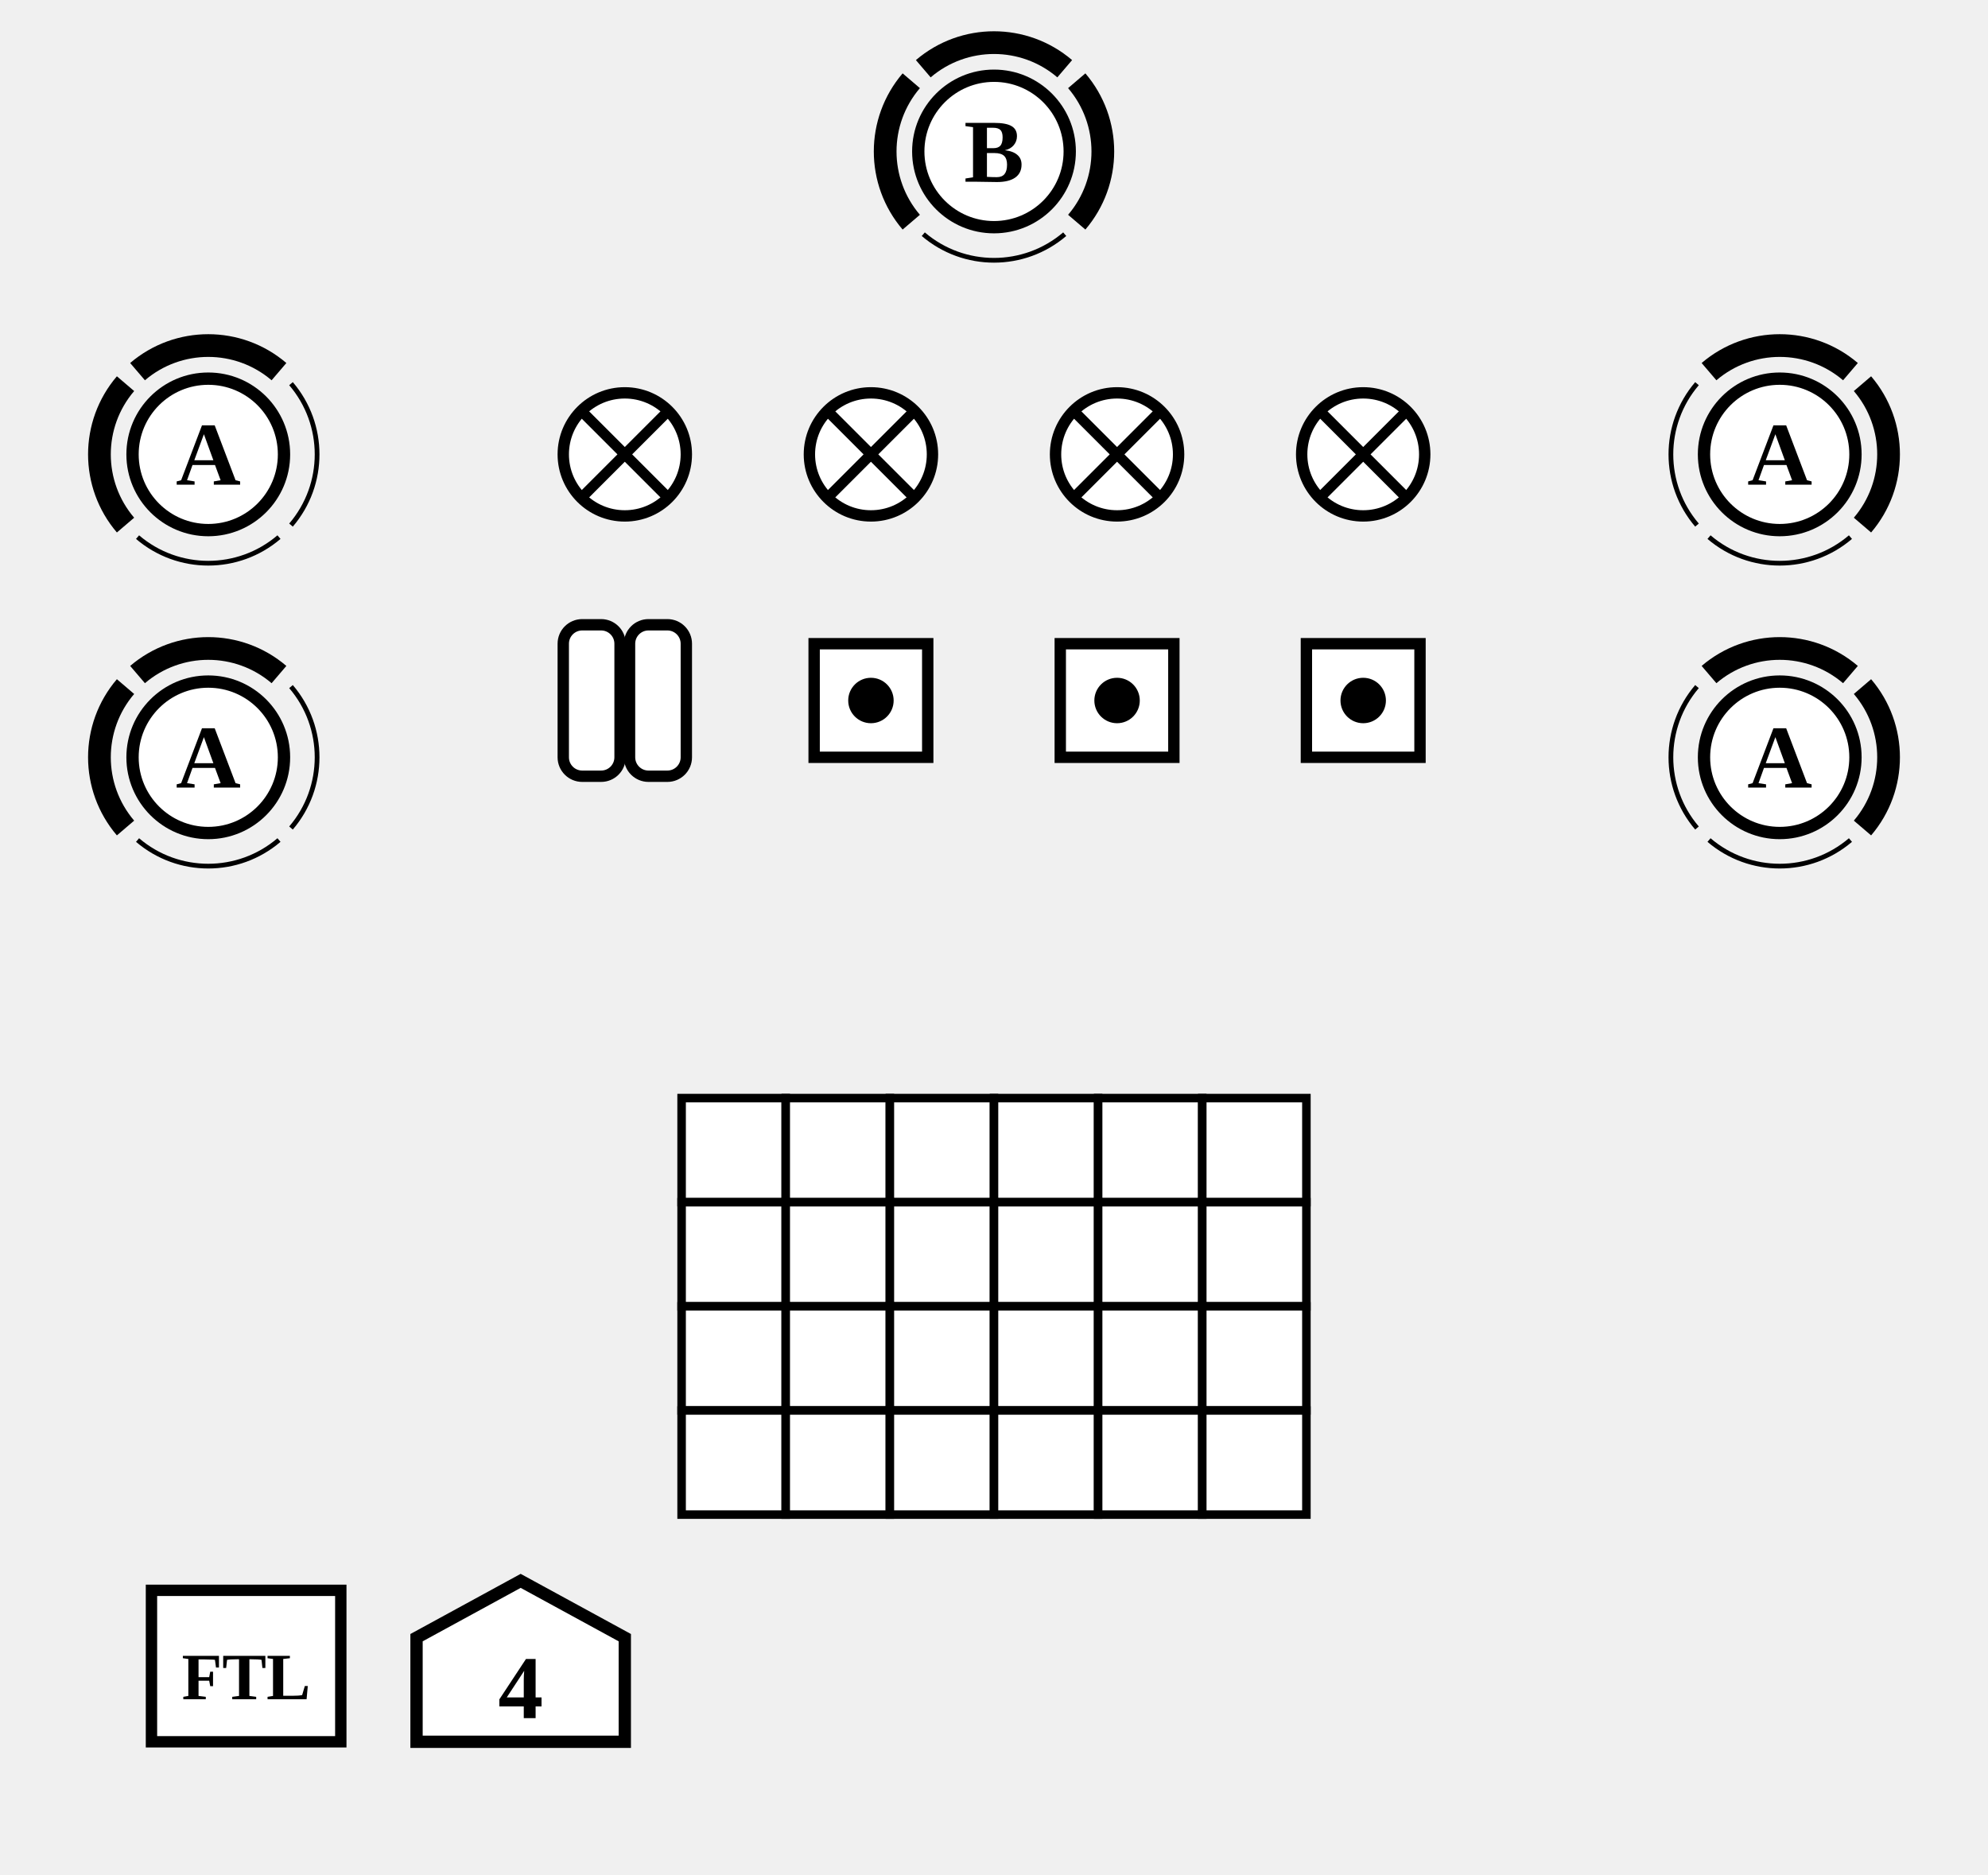
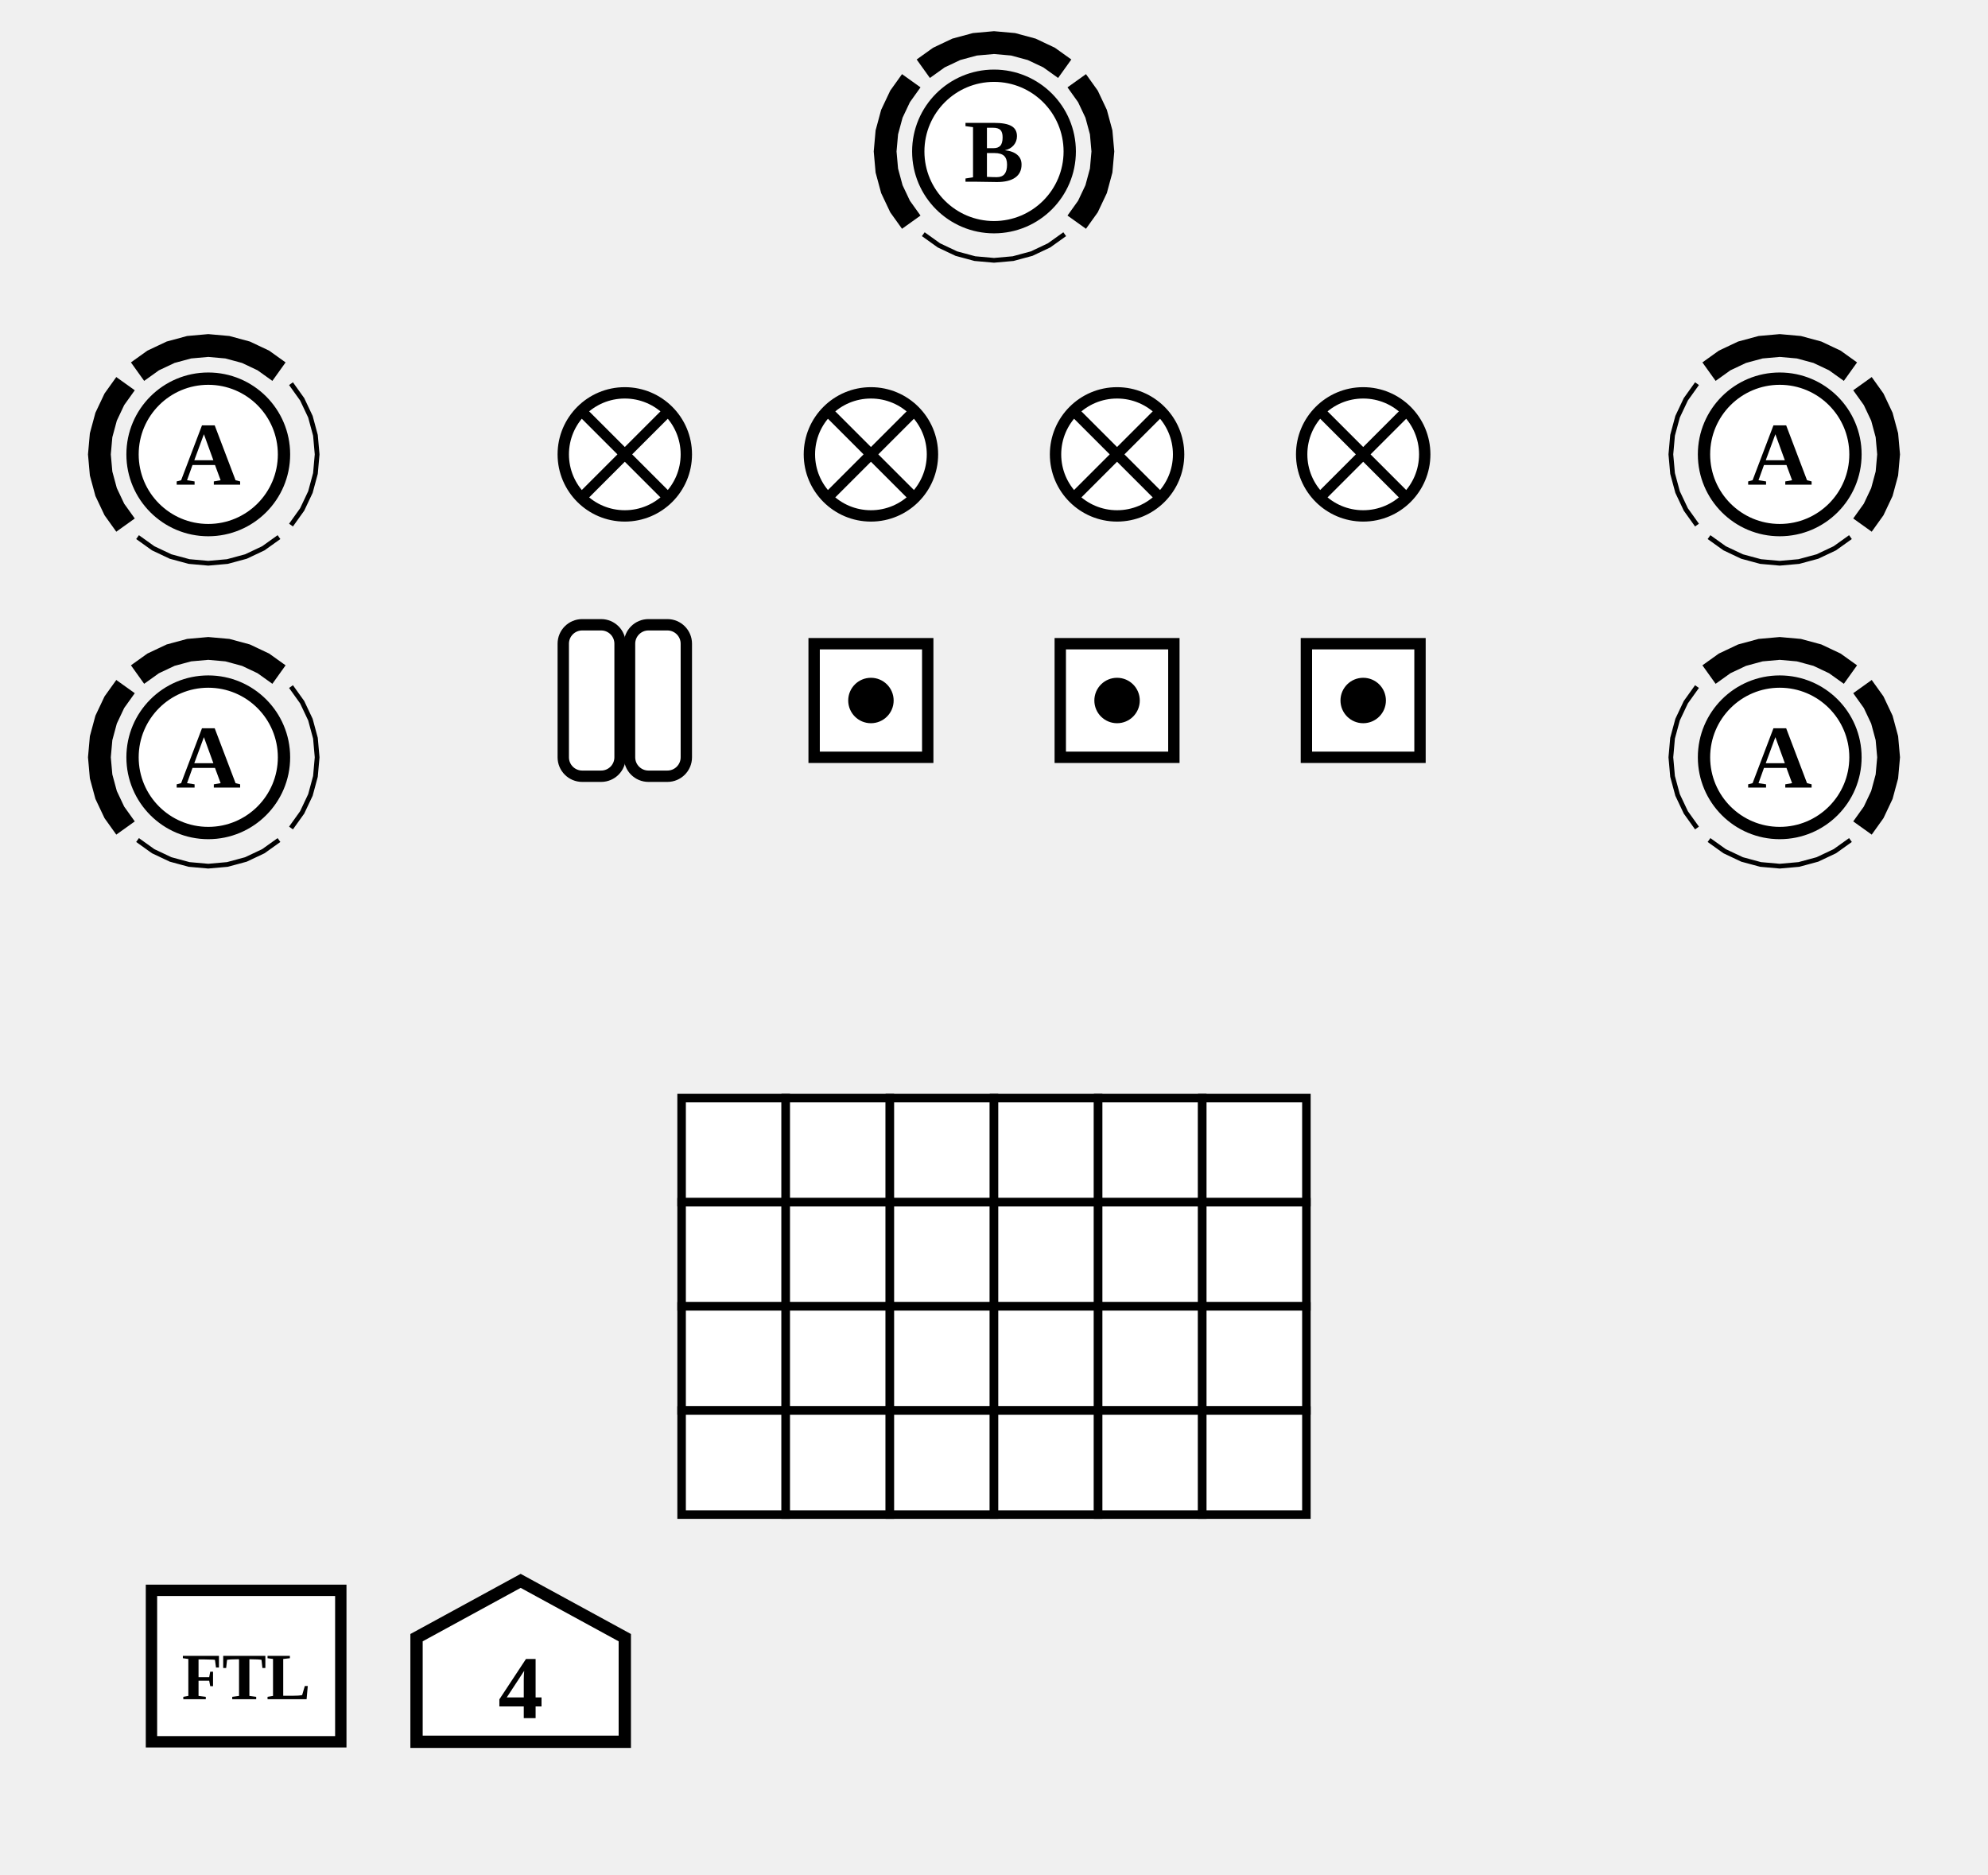
<svg xmlns="http://www.w3.org/2000/svg" viewBox="0 0 210 198" class="ssd">
  <circle cx="105" cy="16" r="8" fill="white" stroke="black" stroke-width="1.3" />
  <text x="105" y="19.2" font-size="9.5" text-anchor="middle" fill="black" font-weight="700">B</text>
-   <path d="M97.53 7.26 A11.5 11.5 0 0 1 112.47 7.26" fill="none" stroke="black" stroke-width="2.4" />
-   <path d="M113.74 8.53 A11.5 11.5 0 0 1 113.74 23.47" fill="none" stroke="black" stroke-width="2.4" />
-   <path d="M112.47 24.74 A11.5 11.5 0 0 1 97.53 24.74" fill="none" stroke="black" stroke-width="0.5" />
-   <path d="M96.26 23.47 A11.5 11.5 0 0 1 96.26 8.53" fill="none" stroke="black" stroke-width="2.4" />
+   <path d="M97.53 7.26 L99.18 6.08 L101.02 5.21 L102.98 4.68 L105 4.5 L107.02 4.68 L108.98 5.21 L110.82 6.08 L112.47 7.26" fill="none" stroke="black" stroke-width="2.4" />
+   <path d="M113.74 8.53 L114.92 10.18 L115.79 12.02 L116.32 13.98 L116.5 16 L116.32 18.02 L115.79 19.98 L114.92 21.82 L113.74 23.47" fill="none" stroke="black" stroke-width="2.4" />
+   <path d="M112.47 24.74 L110.82 25.92 L108.98 26.79 L107.02 27.32 L105 27.5 L102.98 27.32 L101.02 26.79 L99.18 25.92 L97.53 24.74" fill="none" stroke="black" stroke-width="0.5" />
+   <path d="M96.26 23.47 L95.08 21.82 L94.21 19.98 L93.68 18.02 L93.5 16 L93.68 13.98 L94.21 12.02 L95.08 10.18 L96.26 8.53" fill="none" stroke="black" stroke-width="2.4" />
  <circle cx="22" cy="48" r="8" fill="white" stroke="black" stroke-width="1.3" />
  <text x="22" y="51.2" font-size="9.5" text-anchor="middle" fill="black" font-weight="700">A</text>
-   <path d="M14.53 39.26 A11.5 11.5 0 0 1 29.47 39.26" fill="none" stroke="black" stroke-width="2.4" />
-   <path d="M30.74 40.53 A11.5 11.5 0 0 1 30.74 55.47" fill="none" stroke="black" stroke-width="0.5" />
-   <path d="M29.47 56.74 A11.5 11.5 0 0 1 14.53 56.74" fill="none" stroke="black" stroke-width="0.5" />
-   <path d="M13.26 55.47 A11.5 11.5 0 0 1 13.26 40.53" fill="none" stroke="black" stroke-width="2.4" />
+   <path d="M14.53 39.26 L16.18 38.08 L18.02 37.21 L19.98 36.68 L22 36.5 L24.02 36.68 L25.98 37.21 L27.82 38.08 L29.47 39.26" fill="none" stroke="black" stroke-width="2.4" />
+   <path d="M30.74 40.53 L31.92 42.18 L32.79 44.02 L33.32 45.98 L33.5 48 L33.32 50.02 L32.79 51.98 L31.92 53.82 L30.74 55.47" fill="none" stroke="black" stroke-width="0.5" />
+   <path d="M29.47 56.74 L27.82 57.92 L25.98 58.79 L24.02 59.32 L22 59.5 L19.98 59.32 L18.02 58.79 L16.18 57.92 L14.53 56.74" fill="none" stroke="black" stroke-width="0.5" />
+   <path d="M13.26 55.47 L12.08 53.82 L11.21 51.98 L10.68 50.02 L10.5 48 L10.68 45.98 L11.21 44.02 L12.08 42.18 L13.26 40.53" fill="none" stroke="black" stroke-width="2.4" />
  <circle cx="22" cy="80" r="8" fill="white" stroke="black" stroke-width="1.3" />
  <text x="22" y="83.2" font-size="9.5" text-anchor="middle" fill="black" font-weight="700">A</text>
-   <path d="M14.53 71.26 A11.5 11.5 0 0 1 29.47 71.26" fill="none" stroke="black" stroke-width="2.4" />
-   <path d="M30.74 72.53 A11.5 11.5 0 0 1 30.74 87.47" fill="none" stroke="black" stroke-width="0.5" />
-   <path d="M29.47 88.74 A11.5 11.5 0 0 1 14.53 88.74" fill="none" stroke="black" stroke-width="0.5" />
-   <path d="M13.26 87.47 A11.5 11.5 0 0 1 13.26 72.53" fill="none" stroke="black" stroke-width="2.4" />
+   <path d="M14.53 71.26 L16.18 70.08 L18.02 69.21 L19.98 68.68 L22 68.5 L24.02 68.68 L25.98 69.21 L27.82 70.08 L29.47 71.26" fill="none" stroke="black" stroke-width="2.4" />
+   <path d="M30.74 72.53 L31.92 74.18 L32.79 76.02 L33.32 77.98 L33.5 80 L33.32 82.02 L32.79 83.98 L31.92 85.82 L30.74 87.47" fill="none" stroke="black" stroke-width="0.5" />
+   <path d="M29.47 88.74 L27.82 89.92 L25.98 90.79 L24.02 91.32 L22 91.5 L19.98 91.32 L18.02 90.79 L16.18 89.92 L14.53 88.74" fill="none" stroke="black" stroke-width="0.5" />
+   <path d="M13.26 87.47 L12.08 85.82 L11.21 83.98 L10.68 82.02 L10.5 80 L10.68 77.98 L11.21 76.02 L12.08 74.18 L13.26 72.53" fill="none" stroke="black" stroke-width="2.4" />
  <circle cx="188" cy="48" r="8" fill="white" stroke="black" stroke-width="1.3" />
  <text x="188" y="51.2" font-size="9.5" text-anchor="middle" fill="black" font-weight="700">A</text>
-   <path d="M180.53 39.26 A11.5 11.5 0 0 1 195.47 39.26" fill="none" stroke="black" stroke-width="2.4" />
-   <path d="M196.74 40.53 A11.5 11.5 0 0 1 196.74 55.47" fill="none" stroke="black" stroke-width="2.4" />
-   <path d="M195.47 56.74 A11.5 11.5 0 0 1 180.53 56.74" fill="none" stroke="black" stroke-width="0.5" />
-   <path d="M179.26 55.47 A11.5 11.5 0 0 1 179.26 40.53" fill="none" stroke="black" stroke-width="0.5" />
+   <path d="M180.53 39.26 L182.18 38.08 L184.02 37.21 L185.98 36.68 L188 36.5 L190.02 36.68 L191.98 37.21 L193.82 38.08 L195.47 39.26" fill="none" stroke="black" stroke-width="2.4" />
+   <path d="M196.74 40.53 L197.92 42.18 L198.79 44.02 L199.32 45.98 L199.5 48 L199.32 50.02 L198.79 51.98 L197.92 53.82 L196.74 55.47" fill="none" stroke="black" stroke-width="2.4" />
+   <path d="M195.47 56.74 L193.82 57.92 L191.98 58.79 L190.02 59.32 L188 59.5 L185.98 59.32 L184.02 58.79 L182.18 57.92 L180.53 56.74" fill="none" stroke="black" stroke-width="0.5" />
+   <path d="M179.26 55.47 L178.08 53.82 L177.21 51.98 L176.68 50.02 L176.5 48 L176.68 45.98 L177.21 44.02 L178.08 42.18 L179.26 40.53" fill="none" stroke="black" stroke-width="0.5" />
  <circle cx="188" cy="80" r="8" fill="white" stroke="black" stroke-width="1.3" />
  <text x="188" y="83.2" font-size="9.5" text-anchor="middle" fill="black" font-weight="700">A</text>
-   <path d="M180.53 71.26 A11.5 11.5 0 0 1 195.47 71.26" fill="none" stroke="black" stroke-width="2.4" />
-   <path d="M196.74 72.53 A11.5 11.5 0 0 1 196.74 87.47" fill="none" stroke="black" stroke-width="2.4" />
-   <path d="M195.47 88.74 A11.5 11.5 0 0 1 180.53 88.74" fill="none" stroke="black" stroke-width="0.5" />
-   <path d="M179.26 87.47 A11.5 11.5 0 0 1 179.26 72.53" fill="none" stroke="black" stroke-width="0.5" />
+   <path d="M180.53 71.26 L182.18 70.08 L184.02 69.21 L185.98 68.68 L188 68.5 L190.02 68.68 L191.98 69.21 L193.82 70.08 L195.47 71.26" fill="none" stroke="black" stroke-width="2.4" />
+   <path d="M196.74 72.53 L197.92 74.18 L198.79 76.02 L199.32 77.98 L199.5 80 L199.32 82.02 L198.79 83.98 L197.92 85.82 L196.74 87.47" fill="none" stroke="black" stroke-width="2.4" />
+   <path d="M195.47 88.74 L193.82 89.92 L191.98 90.79 L190.02 91.32 L188 91.5 L185.98 91.32 L184.02 90.79 L182.18 89.92 L180.53 88.74" fill="none" stroke="black" stroke-width="0.5" />
+   <path d="M179.26 87.47 L178.08 85.82 L177.21 83.98 L176.68 82.02 L176.5 80 L176.68 77.98 L177.21 76.02 L178.08 74.18 L179.26 72.53" fill="none" stroke="black" stroke-width="0.5" />
  <circle cx="66" cy="48" r="6.5" fill="white" stroke="black" stroke-width="1.2" />
  <path d="M61.5 43.5 L70.5 52.5 M70.5 43.5 L61.5 52.5" fill="none" stroke="black" stroke-width="1.1" />
  <circle cx="92" cy="48" r="6.5" fill="white" stroke="black" stroke-width="1.2" />
  <path d="M87.5 43.5 L96.5 52.5 M96.5 43.5 L87.5 52.5" fill="none" stroke="black" stroke-width="1.1" />
  <circle cx="118" cy="48" r="6.5" fill="white" stroke="black" stroke-width="1.2" />
  <path d="M113.5 43.5 L122.5 52.5 M122.5 43.5 L113.5 52.5" fill="none" stroke="black" stroke-width="1.1" />
  <circle cx="144" cy="48" r="6.5" fill="white" stroke="black" stroke-width="1.2" />
  <path d="M139.5 43.5 L148.5 52.5 M148.5 43.5 L139.5 52.5" fill="none" stroke="black" stroke-width="1.1" />
  <rect x="59.5" y="66" width="6" height="16" rx="2" fill="white" stroke="black" stroke-width="1.2" />
  <rect x="66.5" y="66" width="6" height="16" rx="2" fill="white" stroke="black" stroke-width="1.2" />
  <rect x="86" y="68" width="12" height="12" fill="white" stroke="black" stroke-width="1.2" />
  <circle cx="92" cy="74" r="2.4" fill="black" stroke="none" stroke-width="0" />
  <rect x="112" y="68" width="12" height="12" fill="white" stroke="black" stroke-width="1.2" />
  <circle cx="118" cy="74" r="2.4" fill="black" stroke="none" stroke-width="0" />
  <rect x="138" y="68" width="12" height="12" fill="white" stroke="black" stroke-width="1.2" />
  <circle cx="144" cy="74" r="2.4" fill="black" stroke="none" stroke-width="0" />
  <rect x="72" y="116" width="11" height="11" fill="white" stroke="black" stroke-width="0.9" />
  <rect x="83" y="116" width="11" height="11" fill="white" stroke="black" stroke-width="0.9" />
  <rect x="94" y="116" width="11" height="11" fill="white" stroke="black" stroke-width="0.9" />
  <rect x="105" y="116" width="11" height="11" fill="white" stroke="black" stroke-width="0.9" />
  <rect x="116" y="116" width="11" height="11" fill="white" stroke="black" stroke-width="0.9" />
  <rect x="127" y="116" width="11" height="11" fill="white" stroke="black" stroke-width="0.9" />
  <rect x="72" y="127" width="11" height="11" fill="white" stroke="black" stroke-width="0.9" />
  <rect x="83" y="127" width="11" height="11" fill="white" stroke="black" stroke-width="0.9" />
  <rect x="94" y="127" width="11" height="11" fill="white" stroke="black" stroke-width="0.9" />
  <rect x="105" y="127" width="11" height="11" fill="white" stroke="black" stroke-width="0.9" />
  <rect x="116" y="127" width="11" height="11" fill="white" stroke="black" stroke-width="0.9" />
  <rect x="127" y="127" width="11" height="11" fill="white" stroke="black" stroke-width="0.9" />
  <rect x="72" y="138" width="11" height="11" fill="white" stroke="black" stroke-width="0.9" />
  <rect x="83" y="138" width="11" height="11" fill="white" stroke="black" stroke-width="0.9" />
  <rect x="94" y="138" width="11" height="11" fill="white" stroke="black" stroke-width="0.9" />
  <rect x="105" y="138" width="11" height="11" fill="white" stroke="black" stroke-width="0.9" />
  <rect x="116" y="138" width="11" height="11" fill="white" stroke="black" stroke-width="0.9" />
  <rect x="127" y="138" width="11" height="11" fill="white" stroke="black" stroke-width="0.9" />
  <rect x="72" y="149" width="11" height="11" fill="white" stroke="black" stroke-width="0.9" />
  <rect x="83" y="149" width="11" height="11" fill="white" stroke="black" stroke-width="0.9" />
  <rect x="94" y="149" width="11" height="11" fill="white" stroke="black" stroke-width="0.9" />
  <rect x="105" y="149" width="11" height="11" fill="white" stroke="black" stroke-width="0.9" />
  <rect x="116" y="149" width="11" height="11" fill="white" stroke="black" stroke-width="0.9" />
  <rect x="127" y="149" width="11" height="11" fill="white" stroke="black" stroke-width="0.9" />
  <rect x="16" y="168" width="20" height="16" fill="white" stroke="black" stroke-width="1.2" />
  <text x="26" y="179.5" font-size="7" text-anchor="middle" fill="black" font-weight="700">FTL</text>
  <path d="M44 184 L44 173 L55 167 L66 173 L66 184 Z" fill="white" stroke="black" stroke-width="1.3" />
  <text x="55" y="181.5" font-size="9.5" text-anchor="middle" fill="black" font-weight="700">4</text>
</svg>
